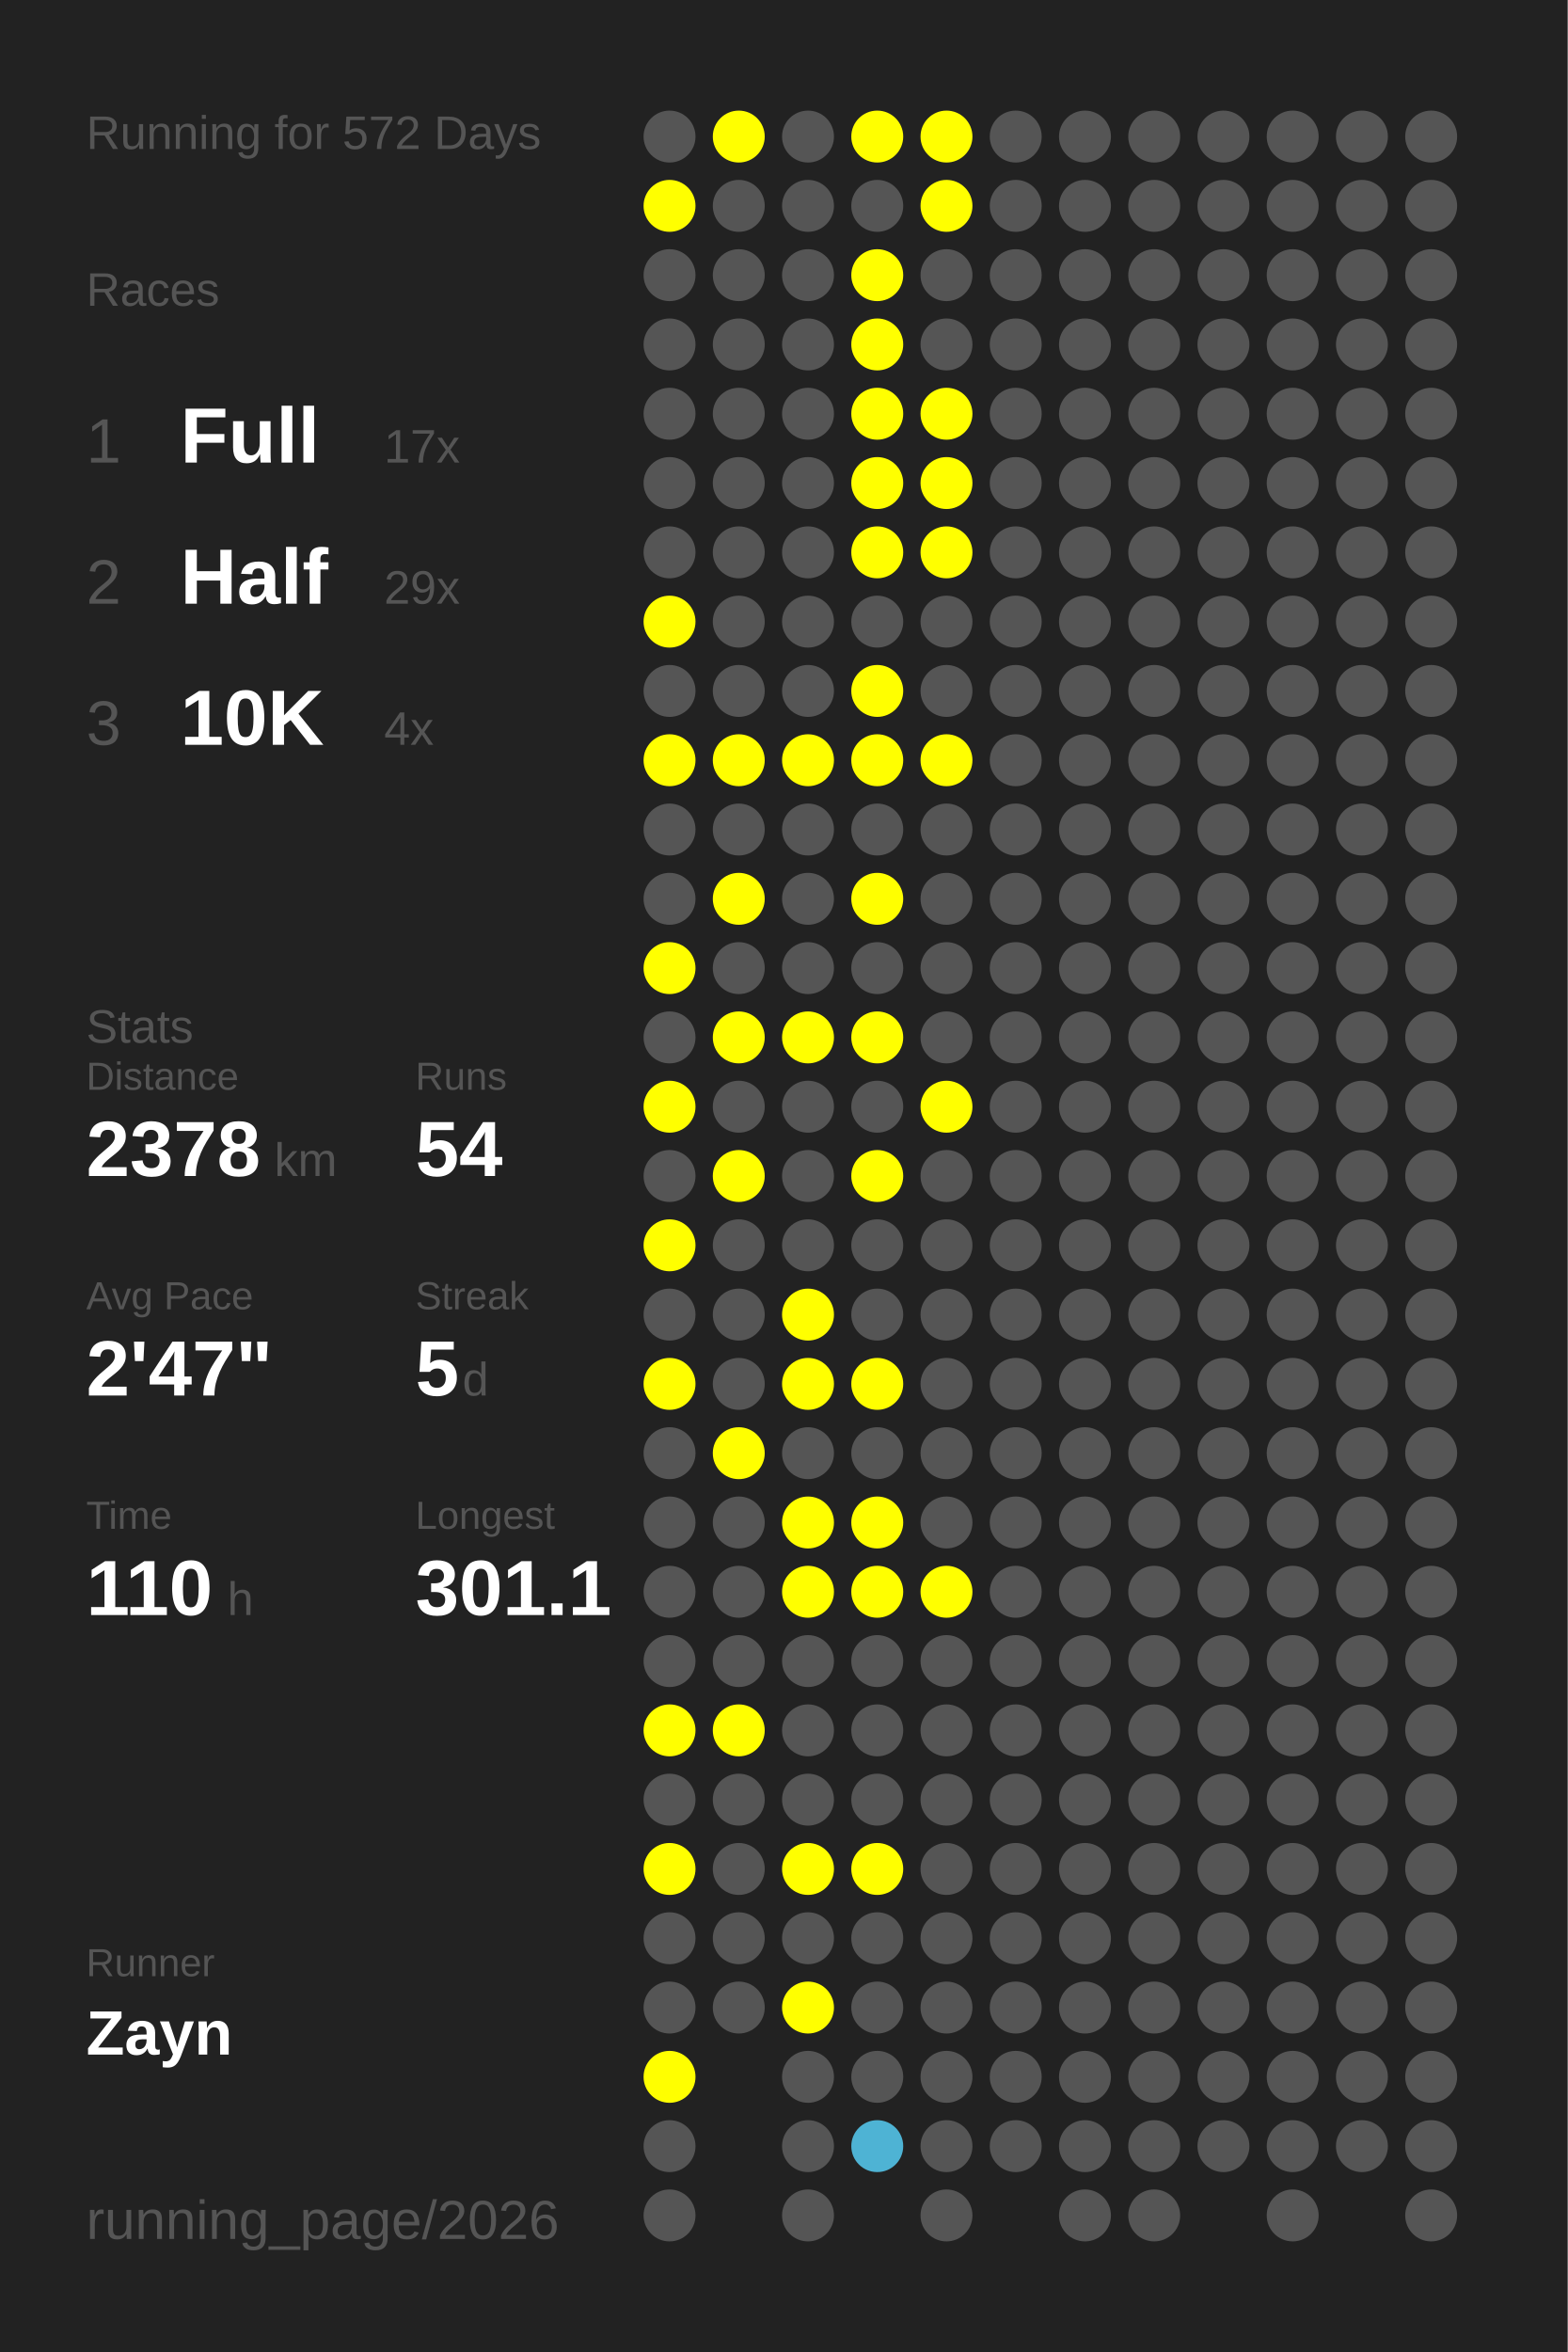
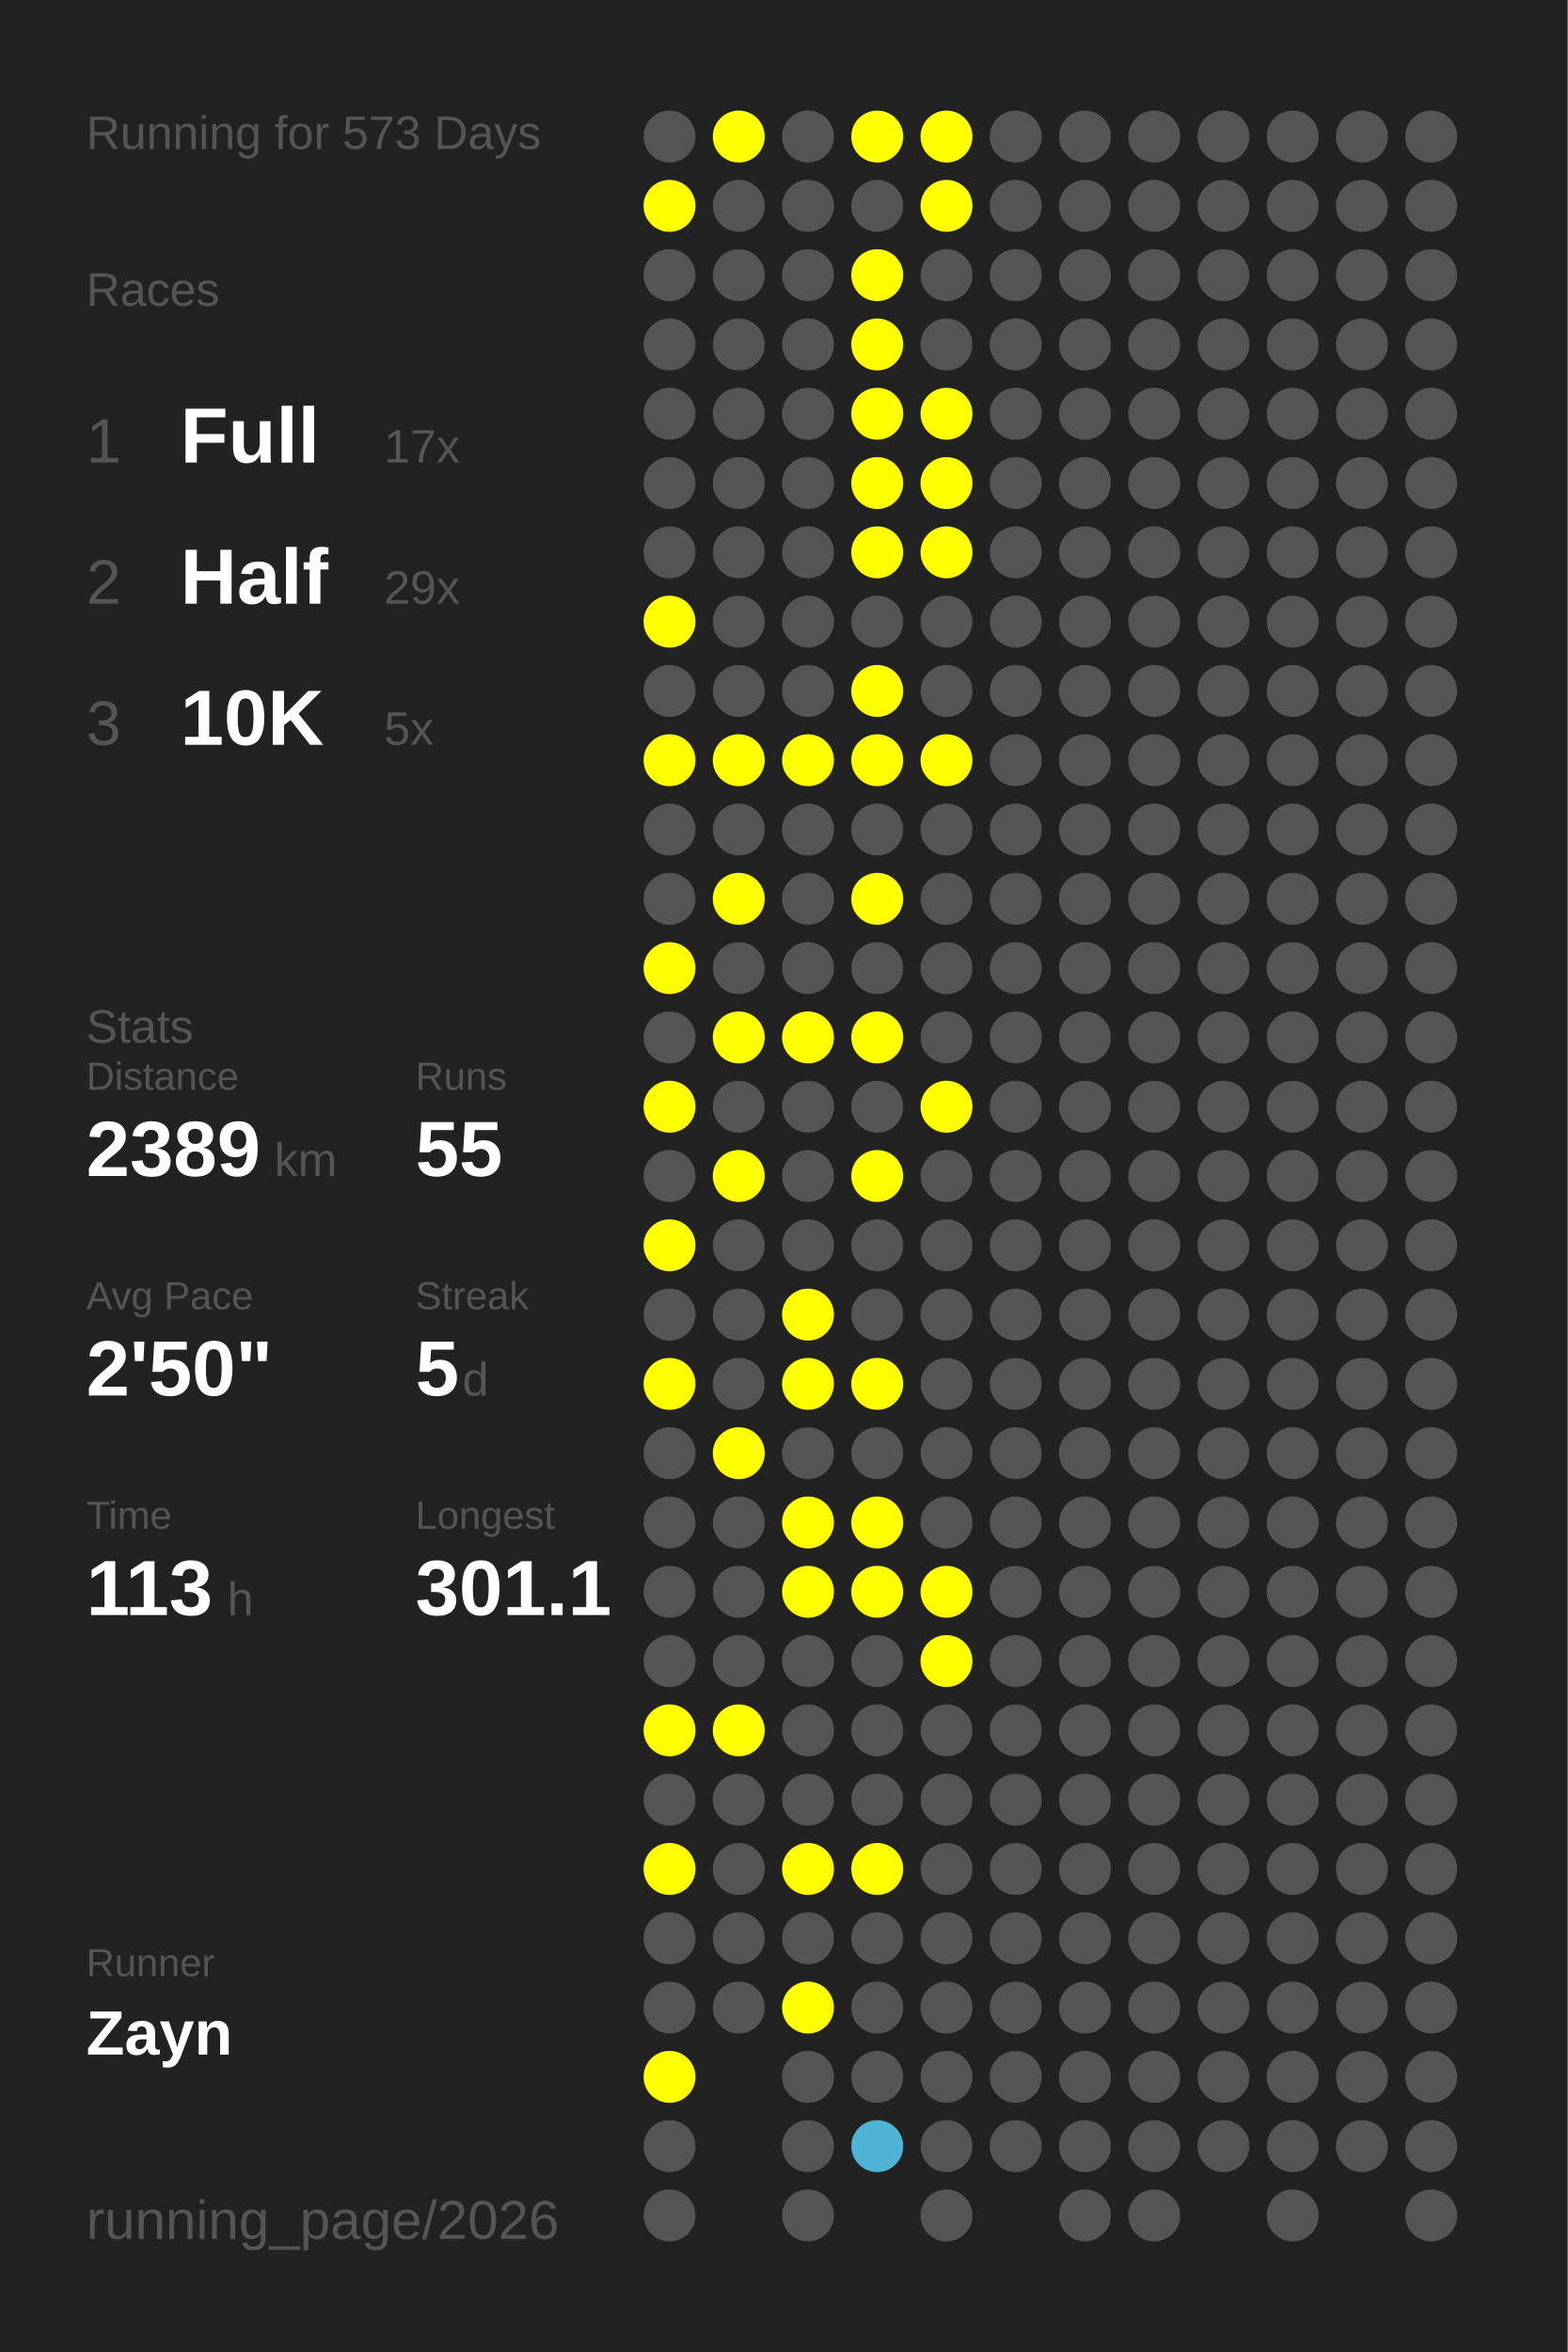
<svg xmlns="http://www.w3.org/2000/svg" baseProfile="full" height="300mm" version="1.1" viewBox="0,0,200,300" width="200mm">
  <defs />
  <rect fill="#222222" height="300" width="200" x="0" y="0" />
-   <text fill="#555555" style="font-size:6px; font-family:Arial;" x="11" y="19">Running for 572 Days</text>
+   <text fill="#555555" style="font-size:6px; font-family:Arial;" x="11" y="19">Running for 573 Days</text>
  <text fill="#555555" style="font-size:6px; font-family:Arial;" x="11" y="39">Races</text>
  <text fill="#555555" style="font-size:8px; font-family:Arial;" x="11" y="59">1</text>
  <text fill="#FFFFFF" style="font-size:10px; font-family:Arial; font-weight:bold;" x="23" y="59">Full</text>
  <text fill="#555555" style="font-size:6px; font-family:Arial;" x="49" y="59">17x</text>
  <text fill="#555555" style="font-size:8px; font-family:Arial;" x="11" y="77">2</text>
  <text fill="#FFFFFF" style="font-size:10px; font-family:Arial; font-weight:bold;" x="23" y="77">Half</text>
  <text fill="#555555" style="font-size:6px; font-family:Arial;" x="49" y="77">29x</text>
  <text fill="#555555" style="font-size:8px; font-family:Arial;" x="11" y="95">3</text>
  <text fill="#FFFFFF" style="font-size:10px; font-family:Arial; font-weight:bold;" x="23" y="95">10K</text>
-   <text fill="#555555" style="font-size:6px; font-family:Arial;" x="49" y="95">4x</text>
+   <text fill="#555555" style="font-size:6px; font-family:Arial;" x="49" y="95">5x</text>
  <text fill="#555555" style="font-size:6px; font-family:Arial;" x="11" y="133">Stats</text>
  <text fill="#555555" style="font-size:5px; font-family:Arial;" x="11" y="139">Distance</text>
-   <text fill="#FFFFFF" style="font-size:10px; font-family:Arial; font-weight:bold;" x="11" y="150">2378</text>
+   <text fill="#FFFFFF" style="font-size:10px; font-family:Arial; font-weight:bold;" x="11" y="150">2389</text>
  <text fill="#555555" style="font-size:6px; font-family:Arial;" x="35" y="150">km</text>
  <text fill="#555555" style="font-size:5px; font-family:Arial;" x="53" y="139">Runs</text>
-   <text fill="#FFFFFF" style="font-size:10px; font-family:Arial; font-weight:bold;" x="53" y="150">54</text>
+   <text fill="#FFFFFF" style="font-size:10px; font-family:Arial; font-weight:bold;" x="53" y="150">55</text>
  <text fill="#555555" style="font-size:5px; font-family:Arial;" x="11" y="167">Avg Pace</text>
-   <text fill="#FFFFFF" style="font-size:10px; font-family:Arial; font-weight:bold;" x="11" y="178">2'47"</text>
+   <text fill="#FFFFFF" style="font-size:10px; font-family:Arial; font-weight:bold;" x="11" y="178">2'50"</text>
  <text fill="#555555" style="font-size:5px; font-family:Arial;" x="53" y="167">Streak</text>
  <text fill="#FFFFFF" style="font-size:10px; font-family:Arial; font-weight:bold;" x="53" y="178">5</text>
  <text fill="#555555" style="font-size:6px; font-family:Arial;" x="59" y="178">d</text>
  <text fill="#555555" style="font-size:5px; font-family:Arial;" x="11" y="195">Time</text>
-   <text fill="#FFFFFF" style="font-size:10px; font-family:Arial; font-weight:bold;" x="11" y="206">110</text>
+   <text fill="#FFFFFF" style="font-size:10px; font-family:Arial; font-weight:bold;" x="11" y="206">113</text>
  <text fill="#555555" style="font-size:6px; font-family:Arial;" x="29" y="206">h</text>
  <text fill="#555555" style="font-size:5px; font-family:Arial;" x="53" y="195">Longest</text>
  <text fill="#FFFFFF" style="font-size:10px; font-family:Arial; font-weight:bold;" x="53" y="206">301.1</text>
  <text fill="#555555" style="font-size:5px; font-family:Arial;" x="11" y="252.065">Runner</text>
  <text fill="#FFFFFF" style="font-size:8px; font-family:Arial; font-weight:bold;" x="11" y="262.065">Zayn</text>
  <text fill="#555555" style="font-size:7px; font-family:Arial;" x="11" y="285.581">running_page/2026</text>
  <circle cx="85.417" cy="17.419" fill="#555555" r="3.312" />
  <circle cx="85.417" cy="26.258" fill="#FFFF00" r="3.312" />
  <circle cx="85.417" cy="35.097" fill="#555555" r="3.312" />
  <circle cx="85.417" cy="43.935" fill="#555555" r="3.312" />
  <circle cx="85.417" cy="52.774" fill="#555555" r="3.312" />
  <circle cx="85.417" cy="61.613" fill="#555555" r="3.312" />
  <circle cx="85.417" cy="70.452" fill="#555555" r="3.312" />
  <circle cx="85.417" cy="79.29" fill="#FFFF00" r="3.312" />
  <circle cx="85.417" cy="88.129" fill="#555555" r="3.312" />
  <circle cx="85.417" cy="96.968" fill="#FFFF00" r="3.312" />
  <circle cx="85.417" cy="105.806" fill="#555555" r="3.312" />
  <circle cx="85.417" cy="114.645" fill="#555555" r="3.312" />
  <circle cx="85.417" cy="123.484" fill="#FFFF00" r="3.312" />
  <circle cx="85.417" cy="132.323" fill="#555555" r="3.312" />
  <circle cx="85.417" cy="141.161" fill="#FFFF00" r="3.312" />
  <circle cx="85.417" cy="150" fill="#555555" r="3.312" />
  <circle cx="85.417" cy="158.839" fill="#FFFF00" r="3.312" />
  <circle cx="85.417" cy="167.677" fill="#555555" r="3.312" />
  <circle cx="85.417" cy="176.516" fill="#FFFF00" r="3.312" />
  <circle cx="85.417" cy="185.355" fill="#555555" r="3.312" />
  <circle cx="85.417" cy="194.194" fill="#555555" r="3.312" />
  <circle cx="85.417" cy="203.032" fill="#555555" r="3.312" />
  <circle cx="85.417" cy="211.871" fill="#555555" r="3.312" />
  <circle cx="85.417" cy="220.71" fill="#FFFF00" r="3.312" />
  <circle cx="85.417" cy="229.548" fill="#555555" r="3.312" />
  <circle cx="85.417" cy="238.387" fill="#FFFF00" r="3.312" />
  <circle cx="85.417" cy="247.226" fill="#555555" r="3.312" />
  <circle cx="85.417" cy="256.065" fill="#555555" r="3.312" />
  <circle cx="85.417" cy="264.903" fill="#FFFF00" r="3.312" />
  <circle cx="85.417" cy="273.742" fill="#555555" r="3.312" />
  <circle cx="85.417" cy="282.581" fill="#555555" r="3.312" />
  <circle cx="94.25" cy="17.419" fill="#FFFF00" r="3.312" />
  <circle cx="94.25" cy="26.258" fill="#555555" r="3.312" />
  <circle cx="94.25" cy="35.097" fill="#555555" r="3.312" />
  <circle cx="94.25" cy="43.935" fill="#555555" r="3.312" />
  <circle cx="94.25" cy="52.774" fill="#555555" r="3.312" />
  <circle cx="94.25" cy="61.613" fill="#555555" r="3.312" />
  <circle cx="94.25" cy="70.452" fill="#555555" r="3.312" />
  <circle cx="94.25" cy="79.29" fill="#555555" r="3.312" />
  <circle cx="94.25" cy="88.129" fill="#555555" r="3.312" />
  <circle cx="94.25" cy="96.968" fill="#FFFF00" r="3.312" />
  <circle cx="94.25" cy="105.806" fill="#555555" r="3.312" />
  <circle cx="94.25" cy="114.645" fill="#FFFF00" r="3.312" />
  <circle cx="94.25" cy="123.484" fill="#555555" r="3.312" />
  <circle cx="94.25" cy="132.323" fill="#FFFF00" r="3.312" />
  <circle cx="94.25" cy="141.161" fill="#555555" r="3.312" />
  <circle cx="94.25" cy="150" fill="#FFFF00" r="3.312" />
  <circle cx="94.25" cy="158.839" fill="#555555" r="3.312" />
  <circle cx="94.25" cy="167.677" fill="#555555" r="3.312" />
  <circle cx="94.25" cy="176.516" fill="#555555" r="3.312" />
  <circle cx="94.25" cy="185.355" fill="#FFFF00" r="3.312" />
  <circle cx="94.25" cy="194.194" fill="#555555" r="3.312" />
  <circle cx="94.25" cy="203.032" fill="#555555" r="3.312" />
  <circle cx="94.25" cy="211.871" fill="#555555" r="3.312" />
  <circle cx="94.25" cy="220.71" fill="#FFFF00" r="3.312" />
  <circle cx="94.25" cy="229.548" fill="#555555" r="3.312" />
  <circle cx="94.25" cy="238.387" fill="#555555" r="3.312" />
  <circle cx="94.25" cy="247.226" fill="#555555" r="3.312" />
  <circle cx="94.25" cy="256.065" fill="#555555" r="3.312" />
  <circle cx="103.083" cy="17.419" fill="#555555" r="3.312" />
  <circle cx="103.083" cy="26.258" fill="#555555" r="3.312" />
  <circle cx="103.083" cy="35.097" fill="#555555" r="3.312" />
  <circle cx="103.083" cy="43.935" fill="#555555" r="3.312" />
  <circle cx="103.083" cy="52.774" fill="#555555" r="3.312" />
  <circle cx="103.083" cy="61.613" fill="#555555" r="3.312" />
  <circle cx="103.083" cy="70.452" fill="#555555" r="3.312" />
  <circle cx="103.083" cy="79.29" fill="#555555" r="3.312" />
  <circle cx="103.083" cy="88.129" fill="#555555" r="3.312" />
  <circle cx="103.083" cy="96.968" fill="#FFFF00" r="3.312" />
  <circle cx="103.083" cy="105.806" fill="#555555" r="3.312" />
  <circle cx="103.083" cy="114.645" fill="#555555" r="3.312" />
  <circle cx="103.083" cy="123.484" fill="#555555" r="3.312" />
  <circle cx="103.083" cy="132.323" fill="#FFFF00" r="3.312" />
  <circle cx="103.083" cy="141.161" fill="#555555" r="3.312" />
  <circle cx="103.083" cy="150" fill="#555555" r="3.312" />
  <circle cx="103.083" cy="158.839" fill="#555555" r="3.312" />
  <circle cx="103.083" cy="167.677" fill="#FFFF00" r="3.312" />
  <circle cx="103.083" cy="176.516" fill="#FFFF00" r="3.312" />
  <circle cx="103.083" cy="185.355" fill="#555555" r="3.312" />
  <circle cx="103.083" cy="194.194" fill="#FFFF00" r="3.312" />
  <circle cx="103.083" cy="203.032" fill="#FFFF00" r="3.312" />
  <circle cx="103.083" cy="211.871" fill="#555555" r="3.312" />
  <circle cx="103.083" cy="220.71" fill="#555555" r="3.312" />
  <circle cx="103.083" cy="229.548" fill="#555555" r="3.312" />
  <circle cx="103.083" cy="238.387" fill="#FFFF00" r="3.312" />
  <circle cx="103.083" cy="247.226" fill="#555555" r="3.312" />
  <circle cx="103.083" cy="256.065" fill="#FFFF00" r="3.312" />
  <circle cx="103.083" cy="264.903" fill="#555555" r="3.312" />
  <circle cx="103.083" cy="273.742" fill="#555555" r="3.312" />
  <circle cx="103.083" cy="282.581" fill="#555555" r="3.312" />
  <circle cx="111.917" cy="17.419" fill="#FFFF00" r="3.312" />
  <circle cx="111.917" cy="26.258" fill="#555555" r="3.312" />
  <circle cx="111.917" cy="35.097" fill="#FFFF00" r="3.312" />
  <circle cx="111.917" cy="43.935" fill="#FFFF00" r="3.312" />
  <circle cx="111.917" cy="52.774" fill="#FFFF00" r="3.312" />
  <circle cx="111.917" cy="61.613" fill="#FFFF00" r="3.312" />
  <circle cx="111.917" cy="70.452" fill="#FFFF00" r="3.312" />
  <circle cx="111.917" cy="79.29" fill="#555555" r="3.312" />
  <circle cx="111.917" cy="88.129" fill="#FFFF00" r="3.312" />
  <circle cx="111.917" cy="96.968" fill="#FFFF00" r="3.312" />
  <circle cx="111.917" cy="105.806" fill="#555555" r="3.312" />
  <circle cx="111.917" cy="114.645" fill="#FFFF00" r="3.312" />
  <circle cx="111.917" cy="123.484" fill="#555555" r="3.312" />
  <circle cx="111.917" cy="132.323" fill="#FFFF00" r="3.312" />
  <circle cx="111.917" cy="141.161" fill="#555555" r="3.312" />
  <circle cx="111.917" cy="150" fill="#FFFF00" r="3.312" />
  <circle cx="111.917" cy="158.839" fill="#555555" r="3.312" />
  <circle cx="111.917" cy="167.677" fill="#555555" r="3.312" />
  <circle cx="111.917" cy="176.516" fill="#FFFF00" r="3.312" />
  <circle cx="111.917" cy="185.355" fill="#555555" r="3.312" />
  <circle cx="111.917" cy="194.194" fill="#FFFF00" r="3.312" />
  <circle cx="111.917" cy="203.032" fill="#FFFF00" r="3.312" />
  <circle cx="111.917" cy="211.871" fill="#555555" r="3.312" />
  <circle cx="111.917" cy="220.71" fill="#555555" r="3.312" />
  <circle cx="111.917" cy="229.548" fill="#555555" r="3.312" />
  <circle cx="111.917" cy="238.387" fill="#FFFF00" r="3.312" />
  <circle cx="111.917" cy="247.226" fill="#555555" r="3.312" />
  <circle cx="111.917" cy="256.065" fill="#555555" r="3.312" />
  <circle cx="111.917" cy="264.903" fill="#555555" r="3.312" />
  <circle cx="111.917" cy="273.742" fill="#4eb3d4" r="3.312" />
  <circle cx="120.75" cy="17.419" fill="#FFFF00" r="3.312" />
  <circle cx="120.75" cy="26.258" fill="#FFFF00" r="3.312" />
  <circle cx="120.75" cy="35.097" fill="#555555" r="3.312" />
  <circle cx="120.75" cy="43.935" fill="#555555" r="3.312" />
  <circle cx="120.75" cy="52.774" fill="#FFFF00" r="3.312" />
  <circle cx="120.75" cy="61.613" fill="#FFFF00" r="3.312" />
  <circle cx="120.75" cy="70.452" fill="#FFFF00" r="3.312" />
  <circle cx="120.75" cy="79.29" fill="#555555" r="3.312" />
  <circle cx="120.75" cy="88.129" fill="#555555" r="3.312" />
  <circle cx="120.75" cy="96.968" fill="#FFFF00" r="3.312" />
  <circle cx="120.75" cy="105.806" fill="#555555" r="3.312" />
  <circle cx="120.75" cy="114.645" fill="#555555" r="3.312" />
  <circle cx="120.75" cy="123.484" fill="#555555" r="3.312" />
  <circle cx="120.75" cy="132.323" fill="#555555" r="3.312" />
  <circle cx="120.75" cy="141.161" fill="#FFFF00" r="3.312" />
  <circle cx="120.75" cy="150" fill="#555555" r="3.312" />
  <circle cx="120.75" cy="158.839" fill="#555555" r="3.312" />
  <circle cx="120.75" cy="167.677" fill="#555555" r="3.312" />
  <circle cx="120.75" cy="176.516" fill="#555555" r="3.312" />
  <circle cx="120.75" cy="185.355" fill="#555555" r="3.312" />
  <circle cx="120.75" cy="194.194" fill="#555555" r="3.312" />
  <circle cx="120.75" cy="203.032" fill="#FFFF00" r="3.312" />
-   <circle cx="120.75" cy="211.871" fill="#555555" r="3.312" />
+   <circle cx="120.75" cy="211.871" fill="#FFFF00" r="3.312" />
  <circle cx="120.75" cy="220.71" fill="#555555" r="3.312" />
  <circle cx="120.75" cy="229.548" fill="#555555" r="3.312" />
  <circle cx="120.75" cy="238.387" fill="#555555" r="3.312" />
  <circle cx="120.75" cy="247.226" fill="#555555" r="3.312" />
  <circle cx="120.75" cy="256.065" fill="#555555" r="3.312" />
  <circle cx="120.75" cy="264.903" fill="#555555" r="3.312" />
  <circle cx="120.75" cy="273.742" fill="#555555" r="3.312" />
  <circle cx="120.75" cy="282.581" fill="#555555" r="3.312" />
  <circle cx="129.583" cy="17.419" fill="#555555" r="3.312" />
  <circle cx="129.583" cy="26.258" fill="#555555" r="3.312" />
  <circle cx="129.583" cy="35.097" fill="#555555" r="3.312" />
  <circle cx="129.583" cy="43.935" fill="#555555" r="3.312" />
  <circle cx="129.583" cy="52.774" fill="#555555" r="3.312" />
  <circle cx="129.583" cy="61.613" fill="#555555" r="3.312" />
  <circle cx="129.583" cy="70.452" fill="#555555" r="3.312" />
  <circle cx="129.583" cy="79.29" fill="#555555" r="3.312" />
  <circle cx="129.583" cy="88.129" fill="#555555" r="3.312" />
  <circle cx="129.583" cy="96.968" fill="#555555" r="3.312" />
  <circle cx="129.583" cy="105.806" fill="#555555" r="3.312" />
  <circle cx="129.583" cy="114.645" fill="#555555" r="3.312" />
  <circle cx="129.583" cy="123.484" fill="#555555" r="3.312" />
  <circle cx="129.583" cy="132.323" fill="#555555" r="3.312" />
  <circle cx="129.583" cy="141.161" fill="#555555" r="3.312" />
  <circle cx="129.583" cy="150" fill="#555555" r="3.312" />
  <circle cx="129.583" cy="158.839" fill="#555555" r="3.312" />
  <circle cx="129.583" cy="167.677" fill="#555555" r="3.312" />
  <circle cx="129.583" cy="176.516" fill="#555555" r="3.312" />
  <circle cx="129.583" cy="185.355" fill="#555555" r="3.312" />
  <circle cx="129.583" cy="194.194" fill="#555555" r="3.312" />
  <circle cx="129.583" cy="203.032" fill="#555555" r="3.312" />
  <circle cx="129.583" cy="211.871" fill="#555555" r="3.312" />
  <circle cx="129.583" cy="220.71" fill="#555555" r="3.312" />
  <circle cx="129.583" cy="229.548" fill="#555555" r="3.312" />
  <circle cx="129.583" cy="238.387" fill="#555555" r="3.312" />
  <circle cx="129.583" cy="247.226" fill="#555555" r="3.312" />
  <circle cx="129.583" cy="256.065" fill="#555555" r="3.312" />
  <circle cx="129.583" cy="264.903" fill="#555555" r="3.312" />
  <circle cx="129.583" cy="273.742" fill="#555555" r="3.312" />
  <circle cx="138.417" cy="17.419" fill="#555555" r="3.312" />
  <circle cx="138.417" cy="26.258" fill="#555555" r="3.312" />
  <circle cx="138.417" cy="35.097" fill="#555555" r="3.312" />
  <circle cx="138.417" cy="43.935" fill="#555555" r="3.312" />
  <circle cx="138.417" cy="52.774" fill="#555555" r="3.312" />
  <circle cx="138.417" cy="61.613" fill="#555555" r="3.312" />
  <circle cx="138.417" cy="70.452" fill="#555555" r="3.312" />
  <circle cx="138.417" cy="79.29" fill="#555555" r="3.312" />
  <circle cx="138.417" cy="88.129" fill="#555555" r="3.312" />
  <circle cx="138.417" cy="96.968" fill="#555555" r="3.312" />
  <circle cx="138.417" cy="105.806" fill="#555555" r="3.312" />
  <circle cx="138.417" cy="114.645" fill="#555555" r="3.312" />
  <circle cx="138.417" cy="123.484" fill="#555555" r="3.312" />
  <circle cx="138.417" cy="132.323" fill="#555555" r="3.312" />
  <circle cx="138.417" cy="141.161" fill="#555555" r="3.312" />
  <circle cx="138.417" cy="150" fill="#555555" r="3.312" />
  <circle cx="138.417" cy="158.839" fill="#555555" r="3.312" />
  <circle cx="138.417" cy="167.677" fill="#555555" r="3.312" />
  <circle cx="138.417" cy="176.516" fill="#555555" r="3.312" />
  <circle cx="138.417" cy="185.355" fill="#555555" r="3.312" />
  <circle cx="138.417" cy="194.194" fill="#555555" r="3.312" />
  <circle cx="138.417" cy="203.032" fill="#555555" r="3.312" />
  <circle cx="138.417" cy="211.871" fill="#555555" r="3.312" />
  <circle cx="138.417" cy="220.71" fill="#555555" r="3.312" />
  <circle cx="138.417" cy="229.548" fill="#555555" r="3.312" />
  <circle cx="138.417" cy="238.387" fill="#555555" r="3.312" />
  <circle cx="138.417" cy="247.226" fill="#555555" r="3.312" />
  <circle cx="138.417" cy="256.065" fill="#555555" r="3.312" />
  <circle cx="138.417" cy="264.903" fill="#555555" r="3.312" />
  <circle cx="138.417" cy="273.742" fill="#555555" r="3.312" />
  <circle cx="138.417" cy="282.581" fill="#555555" r="3.312" />
  <circle cx="147.25" cy="17.419" fill="#555555" r="3.312" />
  <circle cx="147.25" cy="26.258" fill="#555555" r="3.312" />
  <circle cx="147.25" cy="35.097" fill="#555555" r="3.312" />
  <circle cx="147.25" cy="43.935" fill="#555555" r="3.312" />
  <circle cx="147.25" cy="52.774" fill="#555555" r="3.312" />
  <circle cx="147.25" cy="61.613" fill="#555555" r="3.312" />
  <circle cx="147.25" cy="70.452" fill="#555555" r="3.312" />
  <circle cx="147.25" cy="79.29" fill="#555555" r="3.312" />
  <circle cx="147.25" cy="88.129" fill="#555555" r="3.312" />
  <circle cx="147.25" cy="96.968" fill="#555555" r="3.312" />
  <circle cx="147.25" cy="105.806" fill="#555555" r="3.312" />
  <circle cx="147.25" cy="114.645" fill="#555555" r="3.312" />
  <circle cx="147.25" cy="123.484" fill="#555555" r="3.312" />
  <circle cx="147.25" cy="132.323" fill="#555555" r="3.312" />
  <circle cx="147.25" cy="141.161" fill="#555555" r="3.312" />
  <circle cx="147.25" cy="150" fill="#555555" r="3.312" />
  <circle cx="147.25" cy="158.839" fill="#555555" r="3.312" />
  <circle cx="147.25" cy="167.677" fill="#555555" r="3.312" />
  <circle cx="147.25" cy="176.516" fill="#555555" r="3.312" />
  <circle cx="147.25" cy="185.355" fill="#555555" r="3.312" />
  <circle cx="147.25" cy="194.194" fill="#555555" r="3.312" />
  <circle cx="147.25" cy="203.032" fill="#555555" r="3.312" />
  <circle cx="147.25" cy="211.871" fill="#555555" r="3.312" />
  <circle cx="147.25" cy="220.71" fill="#555555" r="3.312" />
  <circle cx="147.25" cy="229.548" fill="#555555" r="3.312" />
  <circle cx="147.25" cy="238.387" fill="#555555" r="3.312" />
  <circle cx="147.25" cy="247.226" fill="#555555" r="3.312" />
  <circle cx="147.25" cy="256.065" fill="#555555" r="3.312" />
  <circle cx="147.25" cy="264.903" fill="#555555" r="3.312" />
  <circle cx="147.25" cy="273.742" fill="#555555" r="3.312" />
  <circle cx="147.25" cy="282.581" fill="#555555" r="3.312" />
  <circle cx="156.083" cy="17.419" fill="#555555" r="3.312" />
  <circle cx="156.083" cy="26.258" fill="#555555" r="3.312" />
  <circle cx="156.083" cy="35.097" fill="#555555" r="3.312" />
  <circle cx="156.083" cy="43.935" fill="#555555" r="3.312" />
  <circle cx="156.083" cy="52.774" fill="#555555" r="3.312" />
  <circle cx="156.083" cy="61.613" fill="#555555" r="3.312" />
  <circle cx="156.083" cy="70.452" fill="#555555" r="3.312" />
  <circle cx="156.083" cy="79.29" fill="#555555" r="3.312" />
  <circle cx="156.083" cy="88.129" fill="#555555" r="3.312" />
  <circle cx="156.083" cy="96.968" fill="#555555" r="3.312" />
  <circle cx="156.083" cy="105.806" fill="#555555" r="3.312" />
  <circle cx="156.083" cy="114.645" fill="#555555" r="3.312" />
  <circle cx="156.083" cy="123.484" fill="#555555" r="3.312" />
  <circle cx="156.083" cy="132.323" fill="#555555" r="3.312" />
  <circle cx="156.083" cy="141.161" fill="#555555" r="3.312" />
  <circle cx="156.083" cy="150" fill="#555555" r="3.312" />
  <circle cx="156.083" cy="158.839" fill="#555555" r="3.312" />
  <circle cx="156.083" cy="167.677" fill="#555555" r="3.312" />
  <circle cx="156.083" cy="176.516" fill="#555555" r="3.312" />
  <circle cx="156.083" cy="185.355" fill="#555555" r="3.312" />
  <circle cx="156.083" cy="194.194" fill="#555555" r="3.312" />
  <circle cx="156.083" cy="203.032" fill="#555555" r="3.312" />
  <circle cx="156.083" cy="211.871" fill="#555555" r="3.312" />
  <circle cx="156.083" cy="220.71" fill="#555555" r="3.312" />
  <circle cx="156.083" cy="229.548" fill="#555555" r="3.312" />
  <circle cx="156.083" cy="238.387" fill="#555555" r="3.312" />
  <circle cx="156.083" cy="247.226" fill="#555555" r="3.312" />
  <circle cx="156.083" cy="256.065" fill="#555555" r="3.312" />
  <circle cx="156.083" cy="264.903" fill="#555555" r="3.312" />
  <circle cx="156.083" cy="273.742" fill="#555555" r="3.312" />
  <circle cx="164.917" cy="17.419" fill="#555555" r="3.312" />
  <circle cx="164.917" cy="26.258" fill="#555555" r="3.312" />
  <circle cx="164.917" cy="35.097" fill="#555555" r="3.312" />
  <circle cx="164.917" cy="43.935" fill="#555555" r="3.312" />
  <circle cx="164.917" cy="52.774" fill="#555555" r="3.312" />
  <circle cx="164.917" cy="61.613" fill="#555555" r="3.312" />
  <circle cx="164.917" cy="70.452" fill="#555555" r="3.312" />
  <circle cx="164.917" cy="79.29" fill="#555555" r="3.312" />
  <circle cx="164.917" cy="88.129" fill="#555555" r="3.312" />
  <circle cx="164.917" cy="96.968" fill="#555555" r="3.312" />
  <circle cx="164.917" cy="105.806" fill="#555555" r="3.312" />
  <circle cx="164.917" cy="114.645" fill="#555555" r="3.312" />
  <circle cx="164.917" cy="123.484" fill="#555555" r="3.312" />
  <circle cx="164.917" cy="132.323" fill="#555555" r="3.312" />
  <circle cx="164.917" cy="141.161" fill="#555555" r="3.312" />
  <circle cx="164.917" cy="150" fill="#555555" r="3.312" />
  <circle cx="164.917" cy="158.839" fill="#555555" r="3.312" />
  <circle cx="164.917" cy="167.677" fill="#555555" r="3.312" />
  <circle cx="164.917" cy="176.516" fill="#555555" r="3.312" />
  <circle cx="164.917" cy="185.355" fill="#555555" r="3.312" />
  <circle cx="164.917" cy="194.194" fill="#555555" r="3.312" />
  <circle cx="164.917" cy="203.032" fill="#555555" r="3.312" />
  <circle cx="164.917" cy="211.871" fill="#555555" r="3.312" />
  <circle cx="164.917" cy="220.71" fill="#555555" r="3.312" />
  <circle cx="164.917" cy="229.548" fill="#555555" r="3.312" />
  <circle cx="164.917" cy="238.387" fill="#555555" r="3.312" />
  <circle cx="164.917" cy="247.226" fill="#555555" r="3.312" />
  <circle cx="164.917" cy="256.065" fill="#555555" r="3.312" />
  <circle cx="164.917" cy="264.903" fill="#555555" r="3.312" />
  <circle cx="164.917" cy="273.742" fill="#555555" r="3.312" />
  <circle cx="164.917" cy="282.581" fill="#555555" r="3.312" />
  <circle cx="173.75" cy="17.419" fill="#555555" r="3.312" />
  <circle cx="173.75" cy="26.258" fill="#555555" r="3.312" />
  <circle cx="173.75" cy="35.097" fill="#555555" r="3.312" />
  <circle cx="173.75" cy="43.935" fill="#555555" r="3.312" />
  <circle cx="173.75" cy="52.774" fill="#555555" r="3.312" />
  <circle cx="173.75" cy="61.613" fill="#555555" r="3.312" />
  <circle cx="173.75" cy="70.452" fill="#555555" r="3.312" />
  <circle cx="173.75" cy="79.29" fill="#555555" r="3.312" />
  <circle cx="173.75" cy="88.129" fill="#555555" r="3.312" />
  <circle cx="173.75" cy="96.968" fill="#555555" r="3.312" />
  <circle cx="173.75" cy="105.806" fill="#555555" r="3.312" />
  <circle cx="173.75" cy="114.645" fill="#555555" r="3.312" />
  <circle cx="173.75" cy="123.484" fill="#555555" r="3.312" />
  <circle cx="173.75" cy="132.323" fill="#555555" r="3.312" />
  <circle cx="173.75" cy="141.161" fill="#555555" r="3.312" />
  <circle cx="173.75" cy="150" fill="#555555" r="3.312" />
  <circle cx="173.75" cy="158.839" fill="#555555" r="3.312" />
  <circle cx="173.75" cy="167.677" fill="#555555" r="3.312" />
  <circle cx="173.75" cy="176.516" fill="#555555" r="3.312" />
  <circle cx="173.75" cy="185.355" fill="#555555" r="3.312" />
  <circle cx="173.75" cy="194.194" fill="#555555" r="3.312" />
  <circle cx="173.75" cy="203.032" fill="#555555" r="3.312" />
  <circle cx="173.75" cy="211.871" fill="#555555" r="3.312" />
  <circle cx="173.75" cy="220.71" fill="#555555" r="3.312" />
  <circle cx="173.75" cy="229.548" fill="#555555" r="3.312" />
  <circle cx="173.75" cy="238.387" fill="#555555" r="3.312" />
  <circle cx="173.75" cy="247.226" fill="#555555" r="3.312" />
  <circle cx="173.75" cy="256.065" fill="#555555" r="3.312" />
  <circle cx="173.75" cy="264.903" fill="#555555" r="3.312" />
  <circle cx="173.75" cy="273.742" fill="#555555" r="3.312" />
  <circle cx="182.583" cy="17.419" fill="#555555" r="3.312" />
  <circle cx="182.583" cy="26.258" fill="#555555" r="3.312" />
  <circle cx="182.583" cy="35.097" fill="#555555" r="3.312" />
  <circle cx="182.583" cy="43.935" fill="#555555" r="3.312" />
  <circle cx="182.583" cy="52.774" fill="#555555" r="3.312" />
  <circle cx="182.583" cy="61.613" fill="#555555" r="3.312" />
  <circle cx="182.583" cy="70.452" fill="#555555" r="3.312" />
  <circle cx="182.583" cy="79.29" fill="#555555" r="3.312" />
  <circle cx="182.583" cy="88.129" fill="#555555" r="3.312" />
  <circle cx="182.583" cy="96.968" fill="#555555" r="3.312" />
  <circle cx="182.583" cy="105.806" fill="#555555" r="3.312" />
  <circle cx="182.583" cy="114.645" fill="#555555" r="3.312" />
  <circle cx="182.583" cy="123.484" fill="#555555" r="3.312" />
  <circle cx="182.583" cy="132.323" fill="#555555" r="3.312" />
  <circle cx="182.583" cy="141.161" fill="#555555" r="3.312" />
  <circle cx="182.583" cy="150" fill="#555555" r="3.312" />
  <circle cx="182.583" cy="158.839" fill="#555555" r="3.312" />
  <circle cx="182.583" cy="167.677" fill="#555555" r="3.312" />
  <circle cx="182.583" cy="176.516" fill="#555555" r="3.312" />
  <circle cx="182.583" cy="185.355" fill="#555555" r="3.312" />
  <circle cx="182.583" cy="194.194" fill="#555555" r="3.312" />
  <circle cx="182.583" cy="203.032" fill="#555555" r="3.312" />
  <circle cx="182.583" cy="211.871" fill="#555555" r="3.312" />
  <circle cx="182.583" cy="220.71" fill="#555555" r="3.312" />
  <circle cx="182.583" cy="229.548" fill="#555555" r="3.312" />
  <circle cx="182.583" cy="238.387" fill="#555555" r="3.312" />
  <circle cx="182.583" cy="247.226" fill="#555555" r="3.312" />
  <circle cx="182.583" cy="256.065" fill="#555555" r="3.312" />
  <circle cx="182.583" cy="264.903" fill="#555555" r="3.312" />
  <circle cx="182.583" cy="273.742" fill="#555555" r="3.312" />
  <circle cx="182.583" cy="282.581" fill="#555555" r="3.312" />
</svg>
